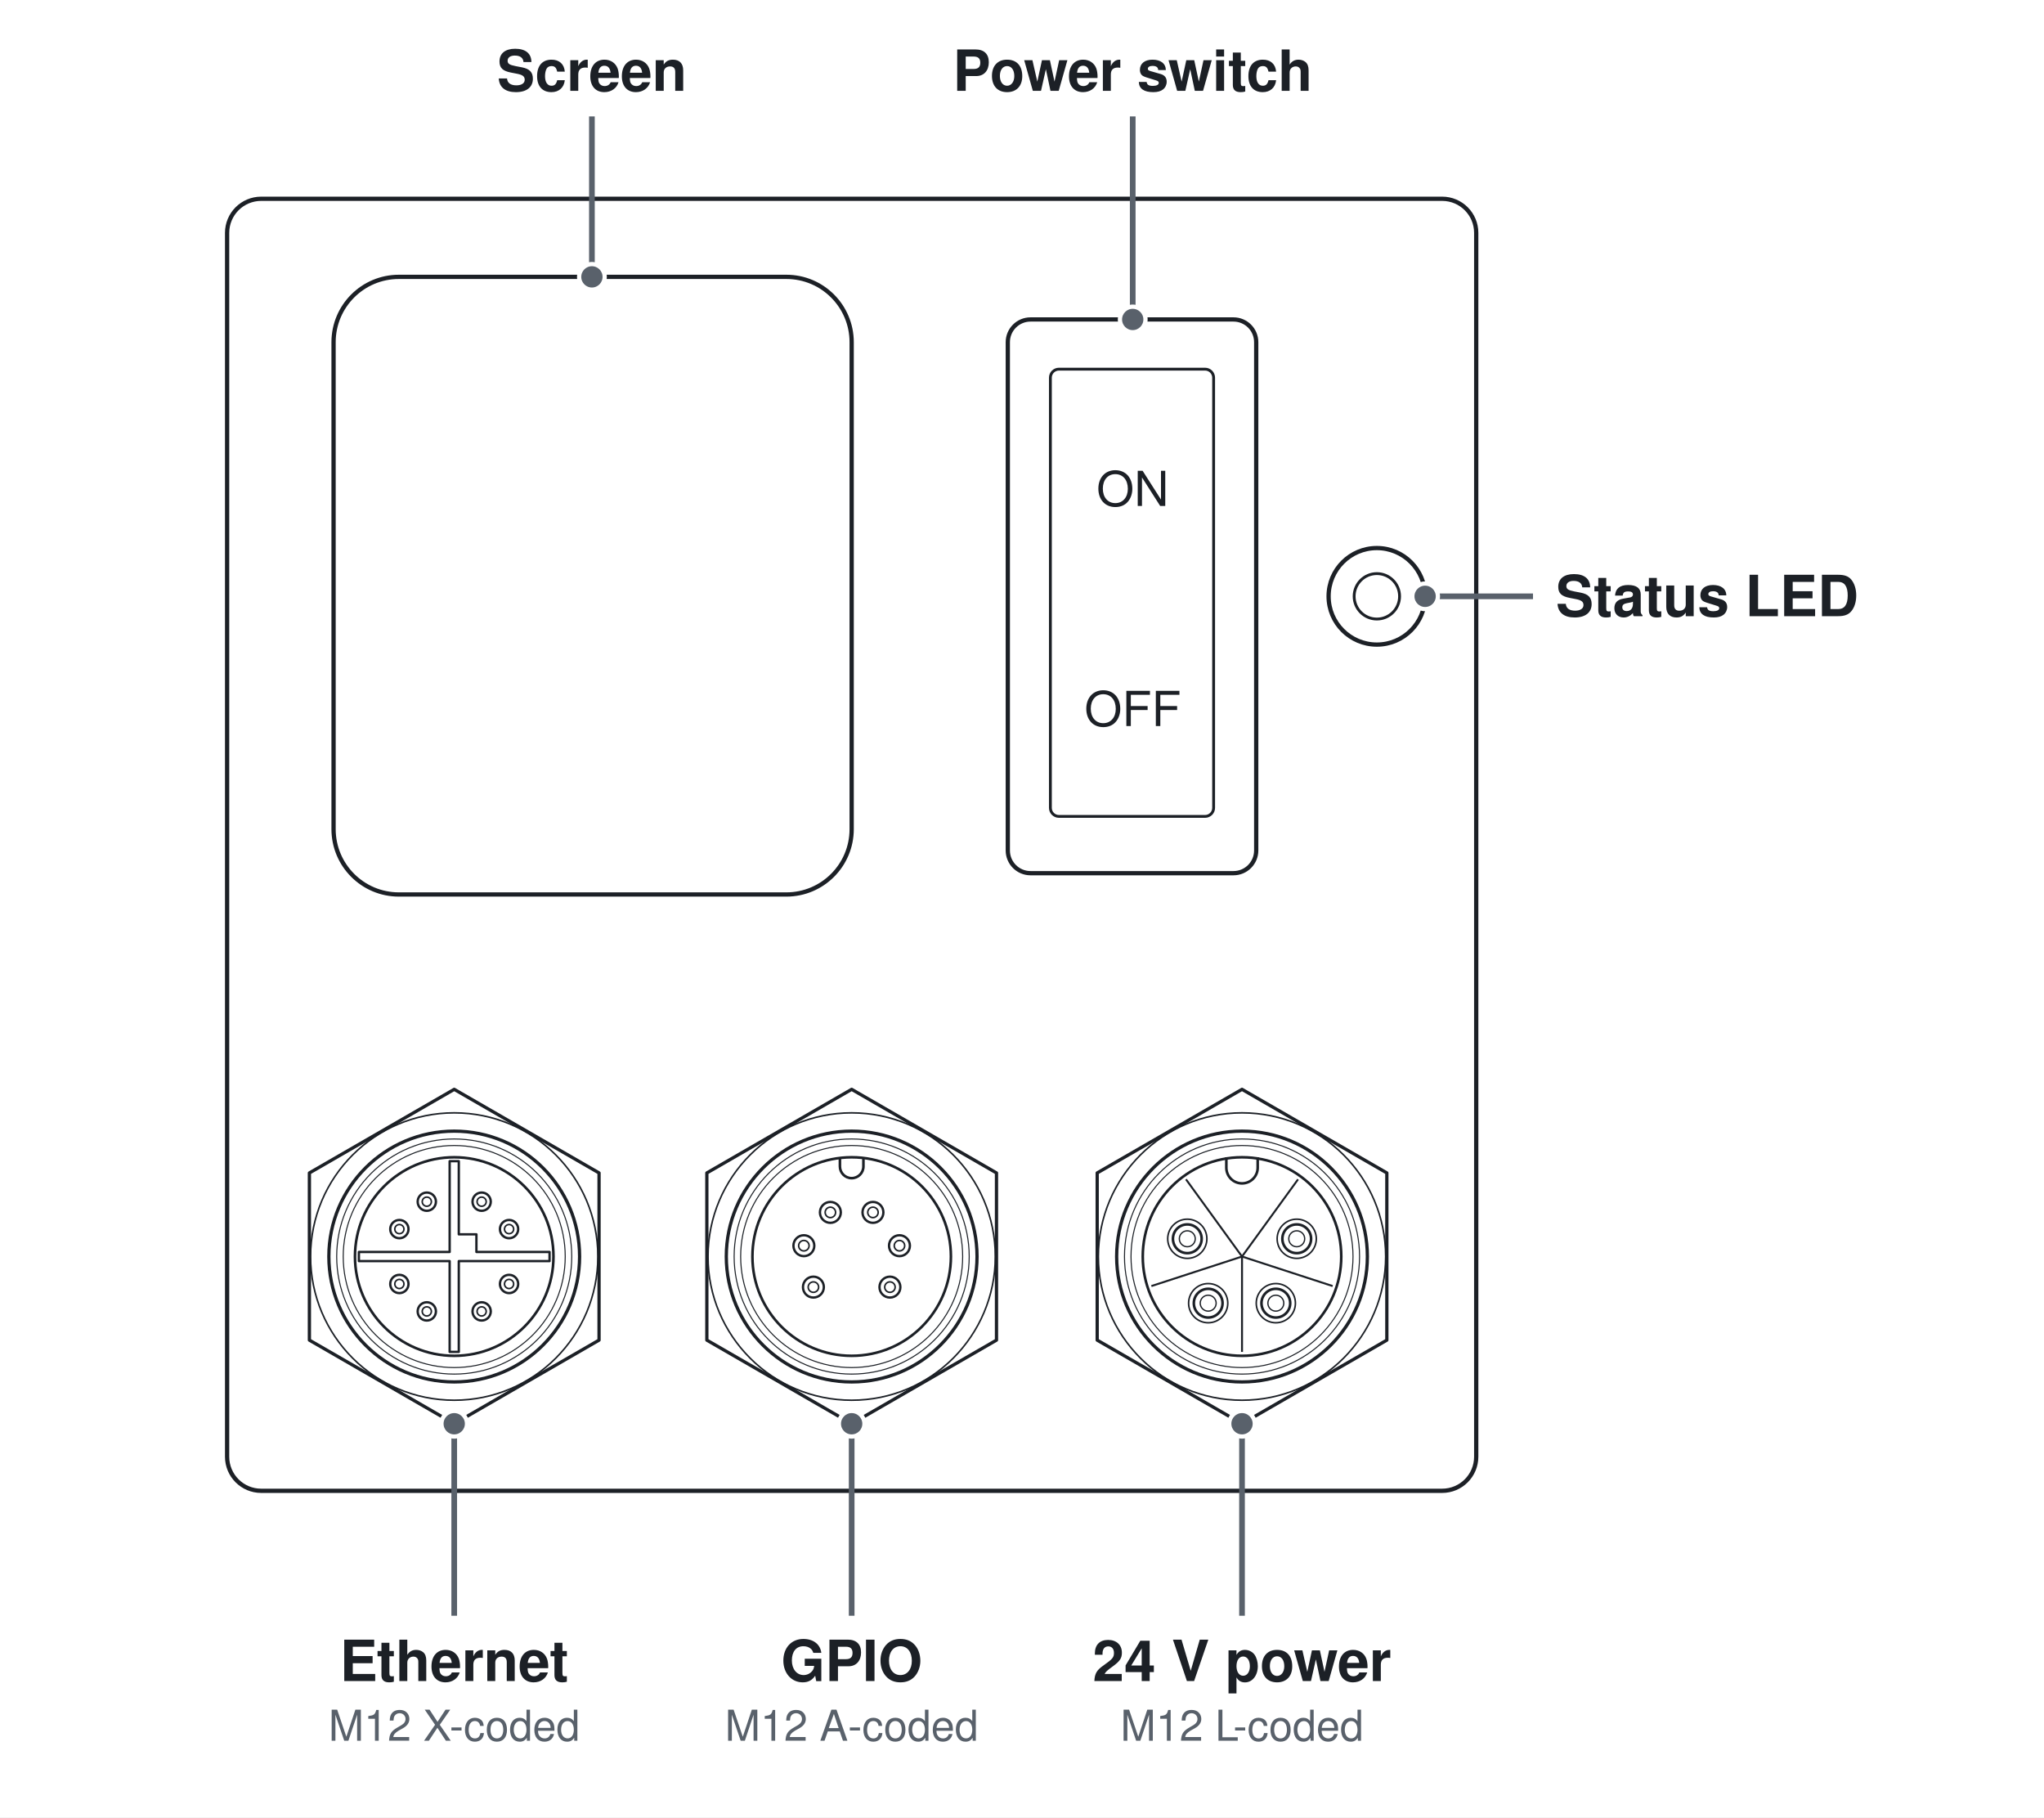
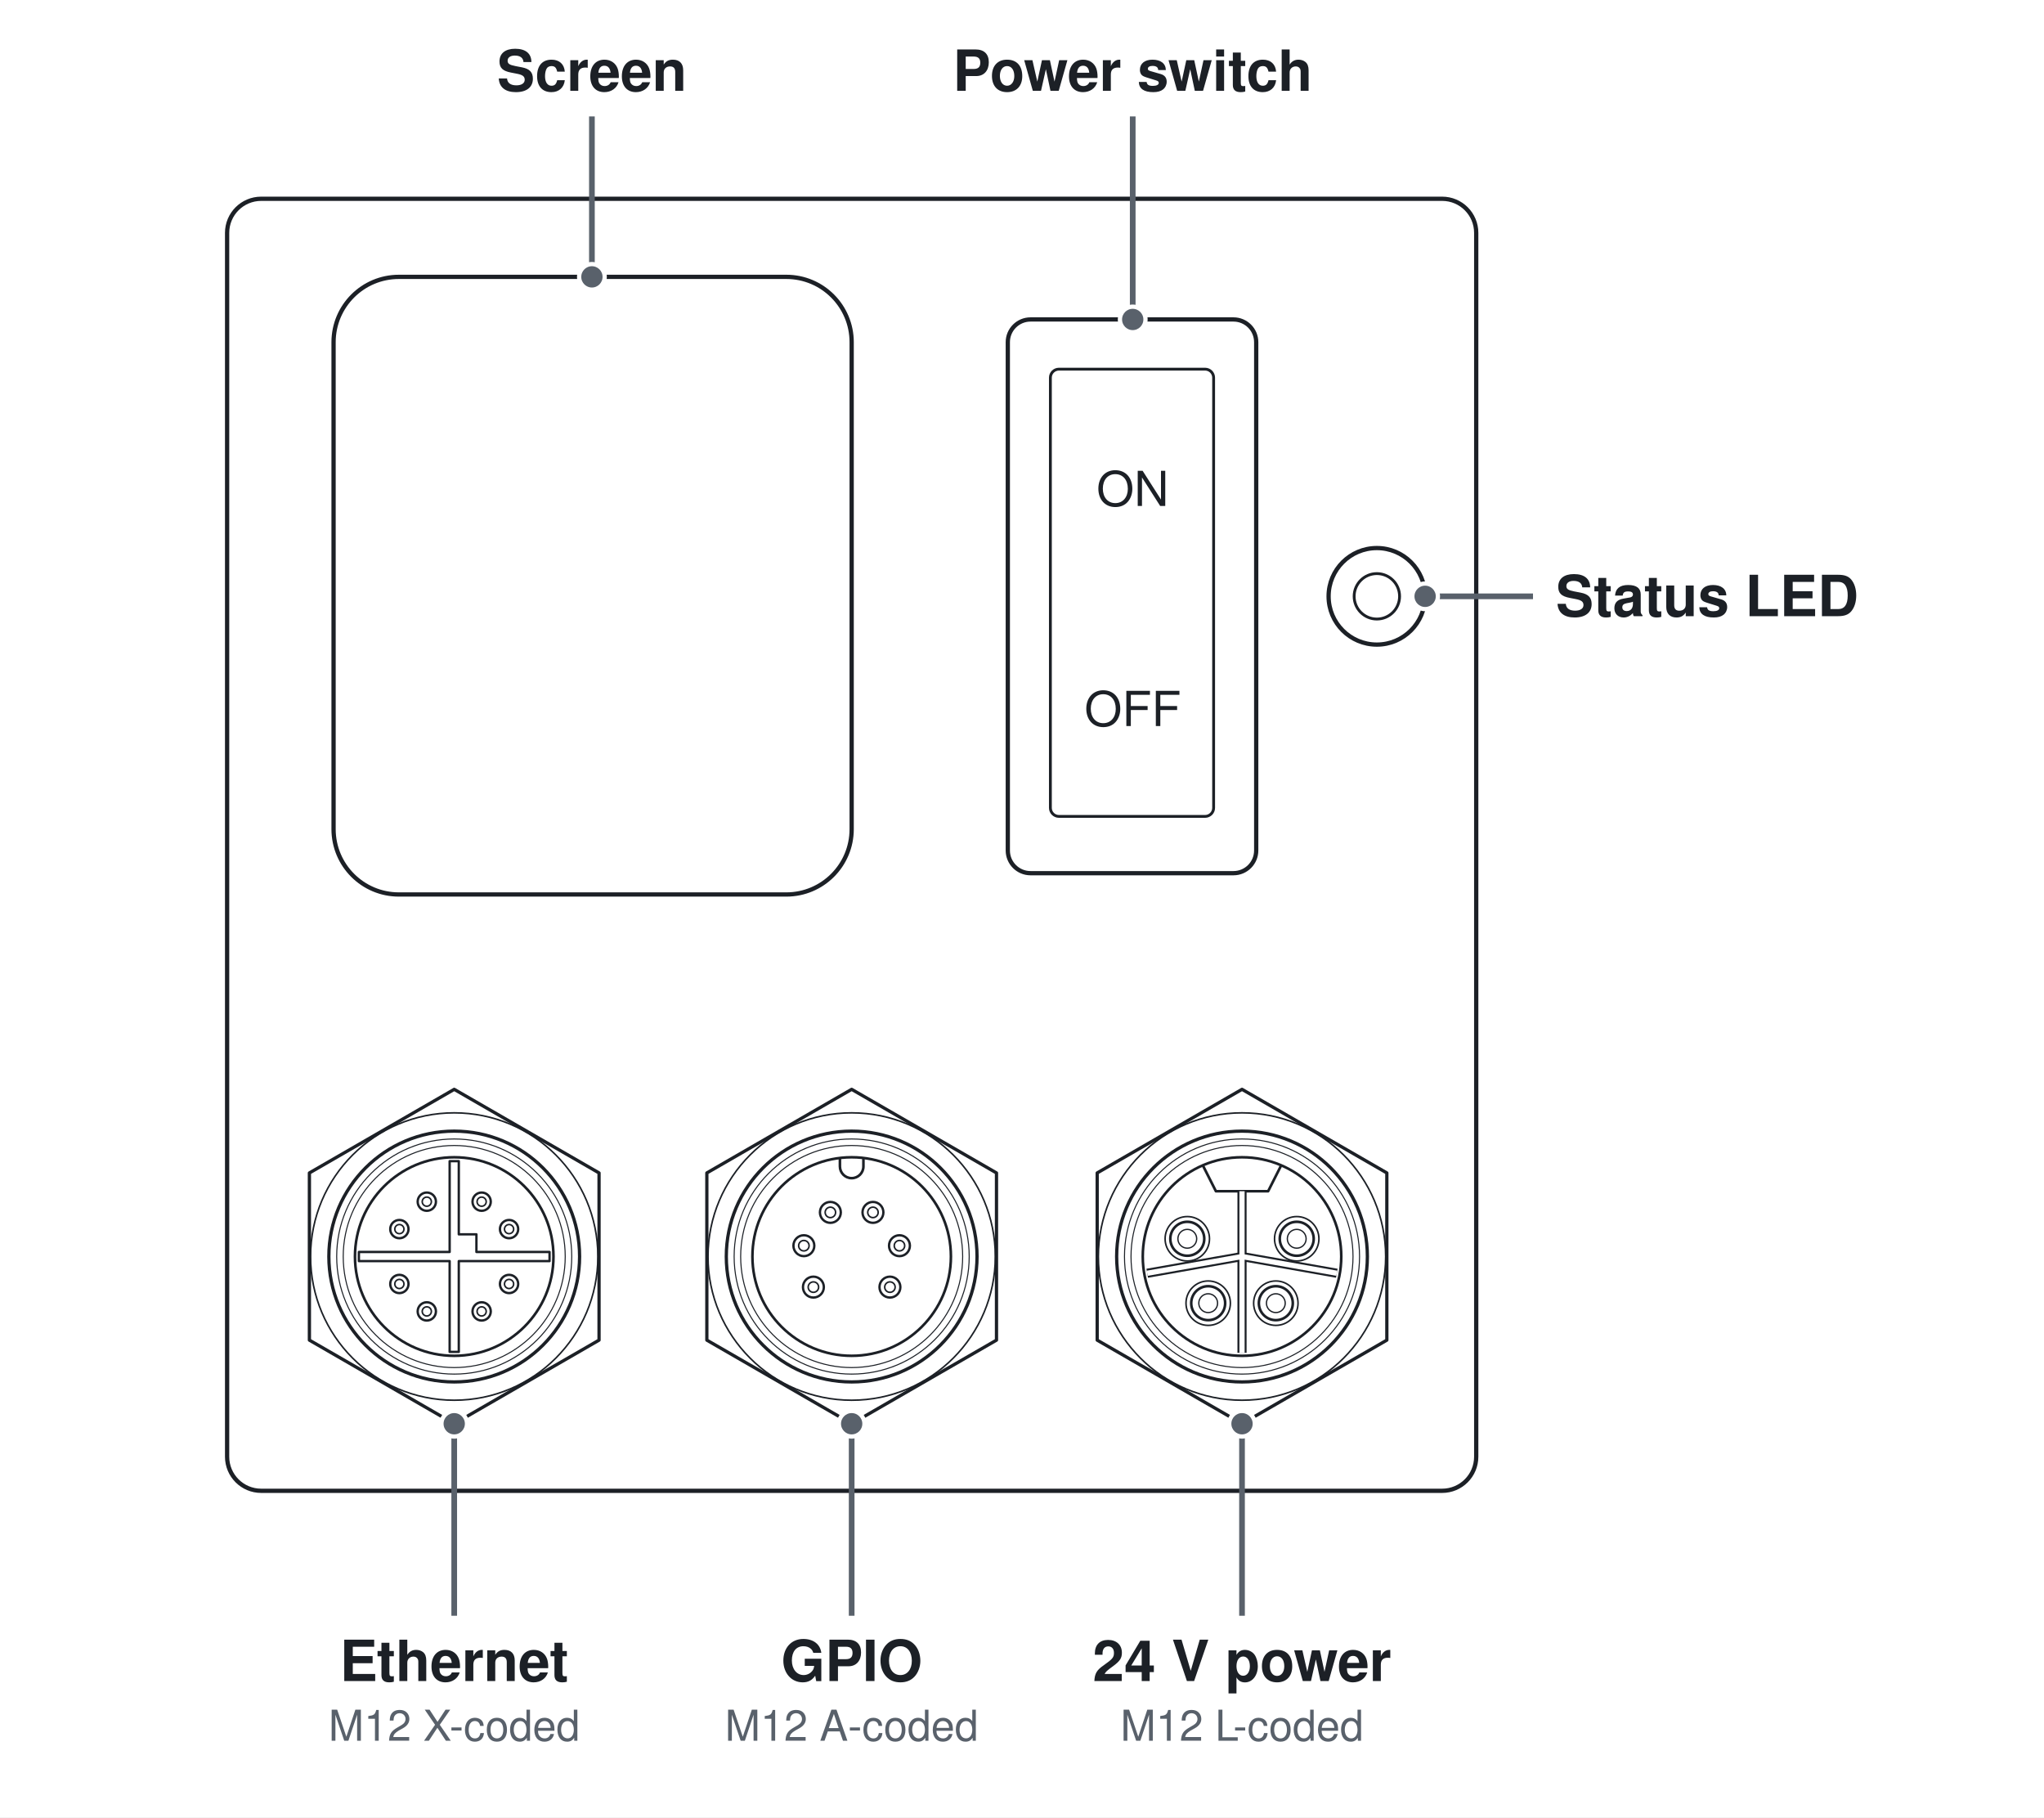
<svg xmlns="http://www.w3.org/2000/svg" viewBox="0 0 1440 1280" width="1440" height="1280">
  <rect width="1440" height="1280" fill="#FFFFFF" />
  <rect x="160" y="140" width="880" height="910" rx="24" fill="none" stroke="#1C2026" stroke-width="3" />
  <rect x="235" y="195" width="365" height="435" rx="46" fill="none" stroke="#1C2026" stroke-width="3" />
  <rect x="710" y="225" width="175" height="390" rx="16" fill="none" stroke="#1C2026" stroke-width="3" />
  <rect x="740" y="260" width="115" height="315" rx="6" fill="none" stroke="#1C2026" stroke-width="2" />
  <text x="798" y="345" font-family="Helvetica, Arial, sans-serif" font-size="34" font-weight="normal" fill="#1C2026" text-anchor="middle" dominant-baseline="middle">ON</text>
  <text x="798" y="500" font-family="Helvetica, Arial, sans-serif" font-size="34" font-weight="normal" fill="#1C2026" text-anchor="middle" dominant-baseline="middle">OFF</text>
  <circle cx="970" cy="420" r="34" fill="none" stroke="#1C2026" stroke-width="3" />
  <circle cx="970" cy="420" r="16" fill="none" stroke="#1C2026" stroke-width="2" />
  <g transform="translate(320 885) scale(0.92)">
    <polygon points="110.9,64.0 0.0,128.0 -110.9,64.0 -110.9,-64.0 -0.0,-128.0 110.9,-64.0" fill="none" stroke="#1C2026" stroke-width="2.5" stroke-linejoin="round" />
    <circle cx="0.0" cy="0.0" r="110.0" fill="none" stroke="#1C2026" stroke-width="1.2" />
    <circle cx="0.0" cy="0.0" r="96.0" fill="none" stroke="#1C2026" stroke-width="2.5" />
    <circle cx="0.0" cy="0.0" r="90.0" fill="none" stroke="#1C2026" stroke-width="0.8" />
    <circle cx="0.0" cy="0.0" r="85.0" fill="none" stroke="#1C2026" stroke-width="0.8" />
    <circle cx="0.0" cy="0.0" r="76.0" fill="none" stroke="#1C2026" stroke-width="2" />
    <path d="M -3.5 -73 L 3.5 -73 L 3.5 -17 L 17 -17 L 17 -3.5 L 73 -3.5 L 73 3.5 L 3.5 3.5 L 3.5 73 L -3.5 73 L -3.5 3.5 L -73 3.5 L -73 -3.5 L -3.5 -3.5 Z" fill="none" stroke="#1C2026" stroke-width="1.8" stroke-linejoin="round" />
    <circle cx="-21.0" cy="-42.0" r="7.0" fill="none" stroke="#1C2026" stroke-width="1.8" />
    <circle cx="-21.0" cy="-42.0" r="3.5" fill="none" stroke="#1C2026" stroke-width="1.2" />
    <circle cx="21.0" cy="-42.0" r="7.0" fill="none" stroke="#1C2026" stroke-width="1.8" />
    <circle cx="21.0" cy="-42.0" r="3.5" fill="none" stroke="#1C2026" stroke-width="1.2" />
    <circle cx="-42.0" cy="-21.0" r="7.0" fill="none" stroke="#1C2026" stroke-width="1.8" />
    <circle cx="-42.0" cy="-21.0" r="3.5" fill="none" stroke="#1C2026" stroke-width="1.2" />
    <circle cx="42.0" cy="-21.0" r="7.0" fill="none" stroke="#1C2026" stroke-width="1.8" />
    <circle cx="42.0" cy="-21.0" r="3.5" fill="none" stroke="#1C2026" stroke-width="1.2" />
    <circle cx="-42.0" cy="21.0" r="7.0" fill="none" stroke="#1C2026" stroke-width="1.8" />
    <circle cx="-42.0" cy="21.0" r="3.5" fill="none" stroke="#1C2026" stroke-width="1.2" />
    <circle cx="42.0" cy="21.0" r="7.0" fill="none" stroke="#1C2026" stroke-width="1.8" />
    <circle cx="42.0" cy="21.0" r="3.5" fill="none" stroke="#1C2026" stroke-width="1.2" />
    <circle cx="-21.0" cy="42.0" r="7.0" fill="none" stroke="#1C2026" stroke-width="1.8" />
    <circle cx="-21.0" cy="42.0" r="3.5" fill="none" stroke="#1C2026" stroke-width="1.2" />
    <circle cx="21.0" cy="42.0" r="7.0" fill="none" stroke="#1C2026" stroke-width="1.8" />
    <circle cx="21.0" cy="42.0" r="3.5" fill="none" stroke="#1C2026" stroke-width="1.2" />
  </g>
  <g transform="translate(600 885) scale(0.92)">
    <polygon points="110.9,64.0 0.0,128.0 -110.9,64.0 -110.9,-64.0 -0.0,-128.0 110.9,-64.0" fill="none" stroke="#1C2026" stroke-width="2.5" stroke-linejoin="round" />
    <circle cx="0.0" cy="0.0" r="110.0" fill="none" stroke="#1C2026" stroke-width="1.2" />
    <circle cx="0.0" cy="0.0" r="96.0" fill="none" stroke="#1C2026" stroke-width="2.5" />
    <circle cx="0.0" cy="0.0" r="90.0" fill="none" stroke="#1C2026" stroke-width="0.8" />
    <circle cx="0.0" cy="0.0" r="85.0" fill="none" stroke="#1C2026" stroke-width="0.8" />
    <circle cx="0.0" cy="0.0" r="76.0" fill="none" stroke="#1C2026" stroke-width="2" />
    <path d="M -9 -76 L -9 -69 A 9 9 0 0 0 9 -69 L 9 -76" fill="none" stroke="#1C2026" stroke-width="2" />
    <circle cx="16.3" cy="-33.8" r="8.0" fill="none" stroke="#1C2026" stroke-width="1.8" />
    <circle cx="16.3" cy="-33.8" r="4.0" fill="none" stroke="#1C2026" stroke-width="1.2" />
    <circle cx="36.6" cy="-8.3" r="8.0" fill="none" stroke="#1C2026" stroke-width="1.8" />
    <circle cx="36.6" cy="-8.3" r="4.0" fill="none" stroke="#1C2026" stroke-width="1.2" />
    <circle cx="29.3" cy="23.4" r="8.0" fill="none" stroke="#1C2026" stroke-width="1.8" />
    <circle cx="29.3" cy="23.4" r="4.0" fill="none" stroke="#1C2026" stroke-width="1.2" />
    <circle cx="-29.3" cy="23.4" r="8.0" fill="none" stroke="#1C2026" stroke-width="1.8" />
    <circle cx="-29.3" cy="23.4" r="4.0" fill="none" stroke="#1C2026" stroke-width="1.2" />
    <circle cx="-36.6" cy="-8.3" r="8.0" fill="none" stroke="#1C2026" stroke-width="1.8" />
    <circle cx="-36.6" cy="-8.3" r="4.0" fill="none" stroke="#1C2026" stroke-width="1.2" />
    <circle cx="-16.3" cy="-33.8" r="8.0" fill="none" stroke="#1C2026" stroke-width="1.8" />
    <circle cx="-16.3" cy="-33.8" r="4.0" fill="none" stroke="#1C2026" stroke-width="1.2" />
  </g>
  <g transform="translate(875 885) scale(0.92)">
    <polygon points="110.9,64.0 0.0,128.0 -110.9,64.0 -110.9,-64.0 -0.0,-128.0 110.9,-64.0" fill="none" stroke="#1C2026" stroke-width="2.5" stroke-linejoin="round" />
    <circle cx="0.0" cy="0.0" r="110.0" fill="none" stroke="#1C2026" stroke-width="1.2" />
    <circle cx="0.0" cy="0.0" r="96.0" fill="none" stroke="#1C2026" stroke-width="2.5" />
    <circle cx="0.0" cy="0.0" r="90.0" fill="none" stroke="#1C2026" stroke-width="0.8" />
    <circle cx="0.0" cy="0.0" r="85.0" fill="none" stroke="#1C2026" stroke-width="0.8" />
    <circle cx="0.0" cy="0.0" r="76.0" fill="none" stroke="#1C2026" stroke-width="2" />
-     <path d="M -12 -76 L -12 -68 A 12 12 0 0 0 12 -68 L 12 -76" fill="none" stroke="#1C2026" stroke-width="2" />
-     <line x1="0" y1="0" x2="42.9" y2="-59.1" stroke="#1C2026" stroke-width="1.5" />
-     <line x1="0" y1="0" x2="69.4" y2="22.6" stroke="#1C2026" stroke-width="1.5" />
-     <line x1="0" y1="0" x2="0.0" y2="73.0" stroke="#1C2026" stroke-width="1.5" />
-     <line x1="0" y1="0" x2="-69.4" y2="22.6" stroke="#1C2026" stroke-width="1.5" />
-     <line x1="0" y1="0" x2="-42.9" y2="-59.1" stroke="#1C2026" stroke-width="1.5" />
-     <circle cx="-41.9" cy="-13.6" r="15.0" fill="none" stroke="#1C2026" stroke-width="1.2" />
-     <circle cx="-41.9" cy="-13.6" r="11.0" fill="none" stroke="#1C2026" stroke-width="2" />
-     <circle cx="-41.9" cy="-13.6" r="6.1" fill="none" stroke="#1C2026" stroke-width="1" />
-     <circle cx="41.9" cy="-13.6" r="15.0" fill="none" stroke="#1C2026" stroke-width="1.2" />
-     <circle cx="41.9" cy="-13.6" r="11.0" fill="none" stroke="#1C2026" stroke-width="2" />
-     <circle cx="41.9" cy="-13.6" r="6.1" fill="none" stroke="#1C2026" stroke-width="1" />
-     <circle cx="-25.9" cy="35.7" r="15.0" fill="none" stroke="#1C2026" stroke-width="1.2" />
-     <circle cx="-25.9" cy="35.7" r="11.0" fill="none" stroke="#1C2026" stroke-width="2" />
-     <circle cx="-25.9" cy="35.7" r="6.1" fill="none" stroke="#1C2026" stroke-width="1" />
-     <circle cx="25.9" cy="35.7" r="15.0" fill="none" stroke="#1C2026" stroke-width="1.2" />
-     <circle cx="25.9" cy="35.7" r="11.0" fill="none" stroke="#1C2026" stroke-width="2" />
-     <circle cx="25.9" cy="35.7" r="6.1" fill="none" stroke="#1C2026" stroke-width="1" />
+     <path d="M -30 -69.8 L -20 -50 L 20 -50 L 30 -69.8" fill="none" stroke="#1C2026" stroke-width="2" stroke-linejoin="round" />
+     <path d="M 0 -50 L 0 0 M 0 0 L 72.6 12.8 M 0 0 L 0.0 73.7 M 0 0 L -72.6 12.8" fill="none" stroke="#1C2026" stroke-width="7" stroke-linecap="butt" />
+     <path d="M 0 -50 L 0 0 M 0 0 L 72.6 12.8 M 0 0 L 0.0 73.7 M 0 0 L -72.6 12.8" fill="none" stroke="#FFFFFF" stroke-width="4" stroke-linecap="butt" />
+     <circle cx="-41.9" cy="-13.6" r="17.0" fill="none" stroke="#1C2026" stroke-width="1.2" />
+     <circle cx="-41.9" cy="-13.6" r="13.0" fill="none" stroke="#1C2026" stroke-width="2" />
+     <circle cx="-41.9" cy="-13.6" r="7.2" fill="none" stroke="#1C2026" stroke-width="1" />
+     <circle cx="41.9" cy="-13.6" r="17.0" fill="none" stroke="#1C2026" stroke-width="1.2" />
+     <circle cx="41.9" cy="-13.6" r="13.0" fill="none" stroke="#1C2026" stroke-width="2" />
+     <circle cx="41.9" cy="-13.6" r="7.2" fill="none" stroke="#1C2026" stroke-width="1" />
+     <circle cx="-25.9" cy="35.7" r="17.0" fill="none" stroke="#1C2026" stroke-width="1.2" />
+     <circle cx="-25.9" cy="35.7" r="13.0" fill="none" stroke="#1C2026" stroke-width="2" />
+     <circle cx="-25.9" cy="35.7" r="7.2" fill="none" stroke="#1C2026" stroke-width="1" />
+     <circle cx="25.9" cy="35.7" r="17.0" fill="none" stroke="#1C2026" stroke-width="1.2" />
+     <circle cx="25.9" cy="35.7" r="13.0" fill="none" stroke="#1C2026" stroke-width="2" />
+     <circle cx="25.9" cy="35.7" r="7.2" fill="none" stroke="#1C2026" stroke-width="1" />
  </g>
  <line x1="320" y1="1002.76" x2="320" y2="1138" stroke="#59616B" stroke-width="4" />
  <circle cx="320" cy="1002.76" r="9" fill="#59616B" stroke="#FFFFFF" stroke-width="3" />
  <text x="320" y="1170" font-family="Helvetica, Arial, sans-serif" font-size="40" font-weight="bold" fill="#1C2026" text-anchor="middle" dominant-baseline="middle">Ethernet</text>
  <text x="320" y="1216" font-family="Helvetica, Arial, sans-serif" font-size="30" font-weight="normal" fill="#59616B" text-anchor="middle" dominant-baseline="middle">M12 X-coded</text>
  <line x1="600" y1="1002.76" x2="600" y2="1138" stroke="#59616B" stroke-width="4" />
  <circle cx="600" cy="1002.76" r="9" fill="#59616B" stroke="#FFFFFF" stroke-width="3" />
  <text x="600" y="1170" font-family="Helvetica, Arial, sans-serif" font-size="40" font-weight="bold" fill="#1C2026" text-anchor="middle" dominant-baseline="middle">GPIO</text>
  <text x="600" y="1216" font-family="Helvetica, Arial, sans-serif" font-size="30" font-weight="normal" fill="#59616B" text-anchor="middle" dominant-baseline="middle">M12 A-coded</text>
  <line x1="875" y1="1002.76" x2="875" y2="1138" stroke="#59616B" stroke-width="4" />
  <circle cx="875" cy="1002.76" r="9" fill="#59616B" stroke="#FFFFFF" stroke-width="3" />
  <text x="875" y="1170" font-family="Helvetica, Arial, sans-serif" font-size="40" font-weight="bold" fill="#1C2026" text-anchor="middle" dominant-baseline="middle">24 V power</text>
  <text x="875" y="1216" font-family="Helvetica, Arial, sans-serif" font-size="30" font-weight="normal" fill="#59616B" text-anchor="middle" dominant-baseline="middle">M12 L-coded</text>
  <line x1="417" y1="195" x2="417" y2="82" stroke="#59616B" stroke-width="4" />
  <circle cx="417" cy="195" r="9" fill="#59616B" stroke="#FFFFFF" stroke-width="3" />
  <text x="417" y="50" font-family="Helvetica, Arial, sans-serif" font-size="40" font-weight="bold" fill="#1C2026" text-anchor="middle" dominant-baseline="middle">Screen</text>
  <line x1="798" y1="225" x2="798" y2="82" stroke="#59616B" stroke-width="4" />
  <circle cx="798" cy="225" r="9" fill="#59616B" stroke="#FFFFFF" stroke-width="3" />
  <text x="798" y="50" font-family="Helvetica, Arial, sans-serif" font-size="40" font-weight="bold" fill="#1C2026" text-anchor="middle" dominant-baseline="middle">Power switch</text>
  <line x1="1004" y1="420" x2="1080" y2="420" stroke="#59616B" stroke-width="4" />
  <circle cx="1004" cy="420" r="9" fill="#59616B" stroke="#FFFFFF" stroke-width="3" />
  <text x="1096" y="420" font-family="Helvetica, Arial, sans-serif" font-size="40" font-weight="bold" fill="#1C2026" text-anchor="start" dominant-baseline="middle">Status LED</text>
</svg>
